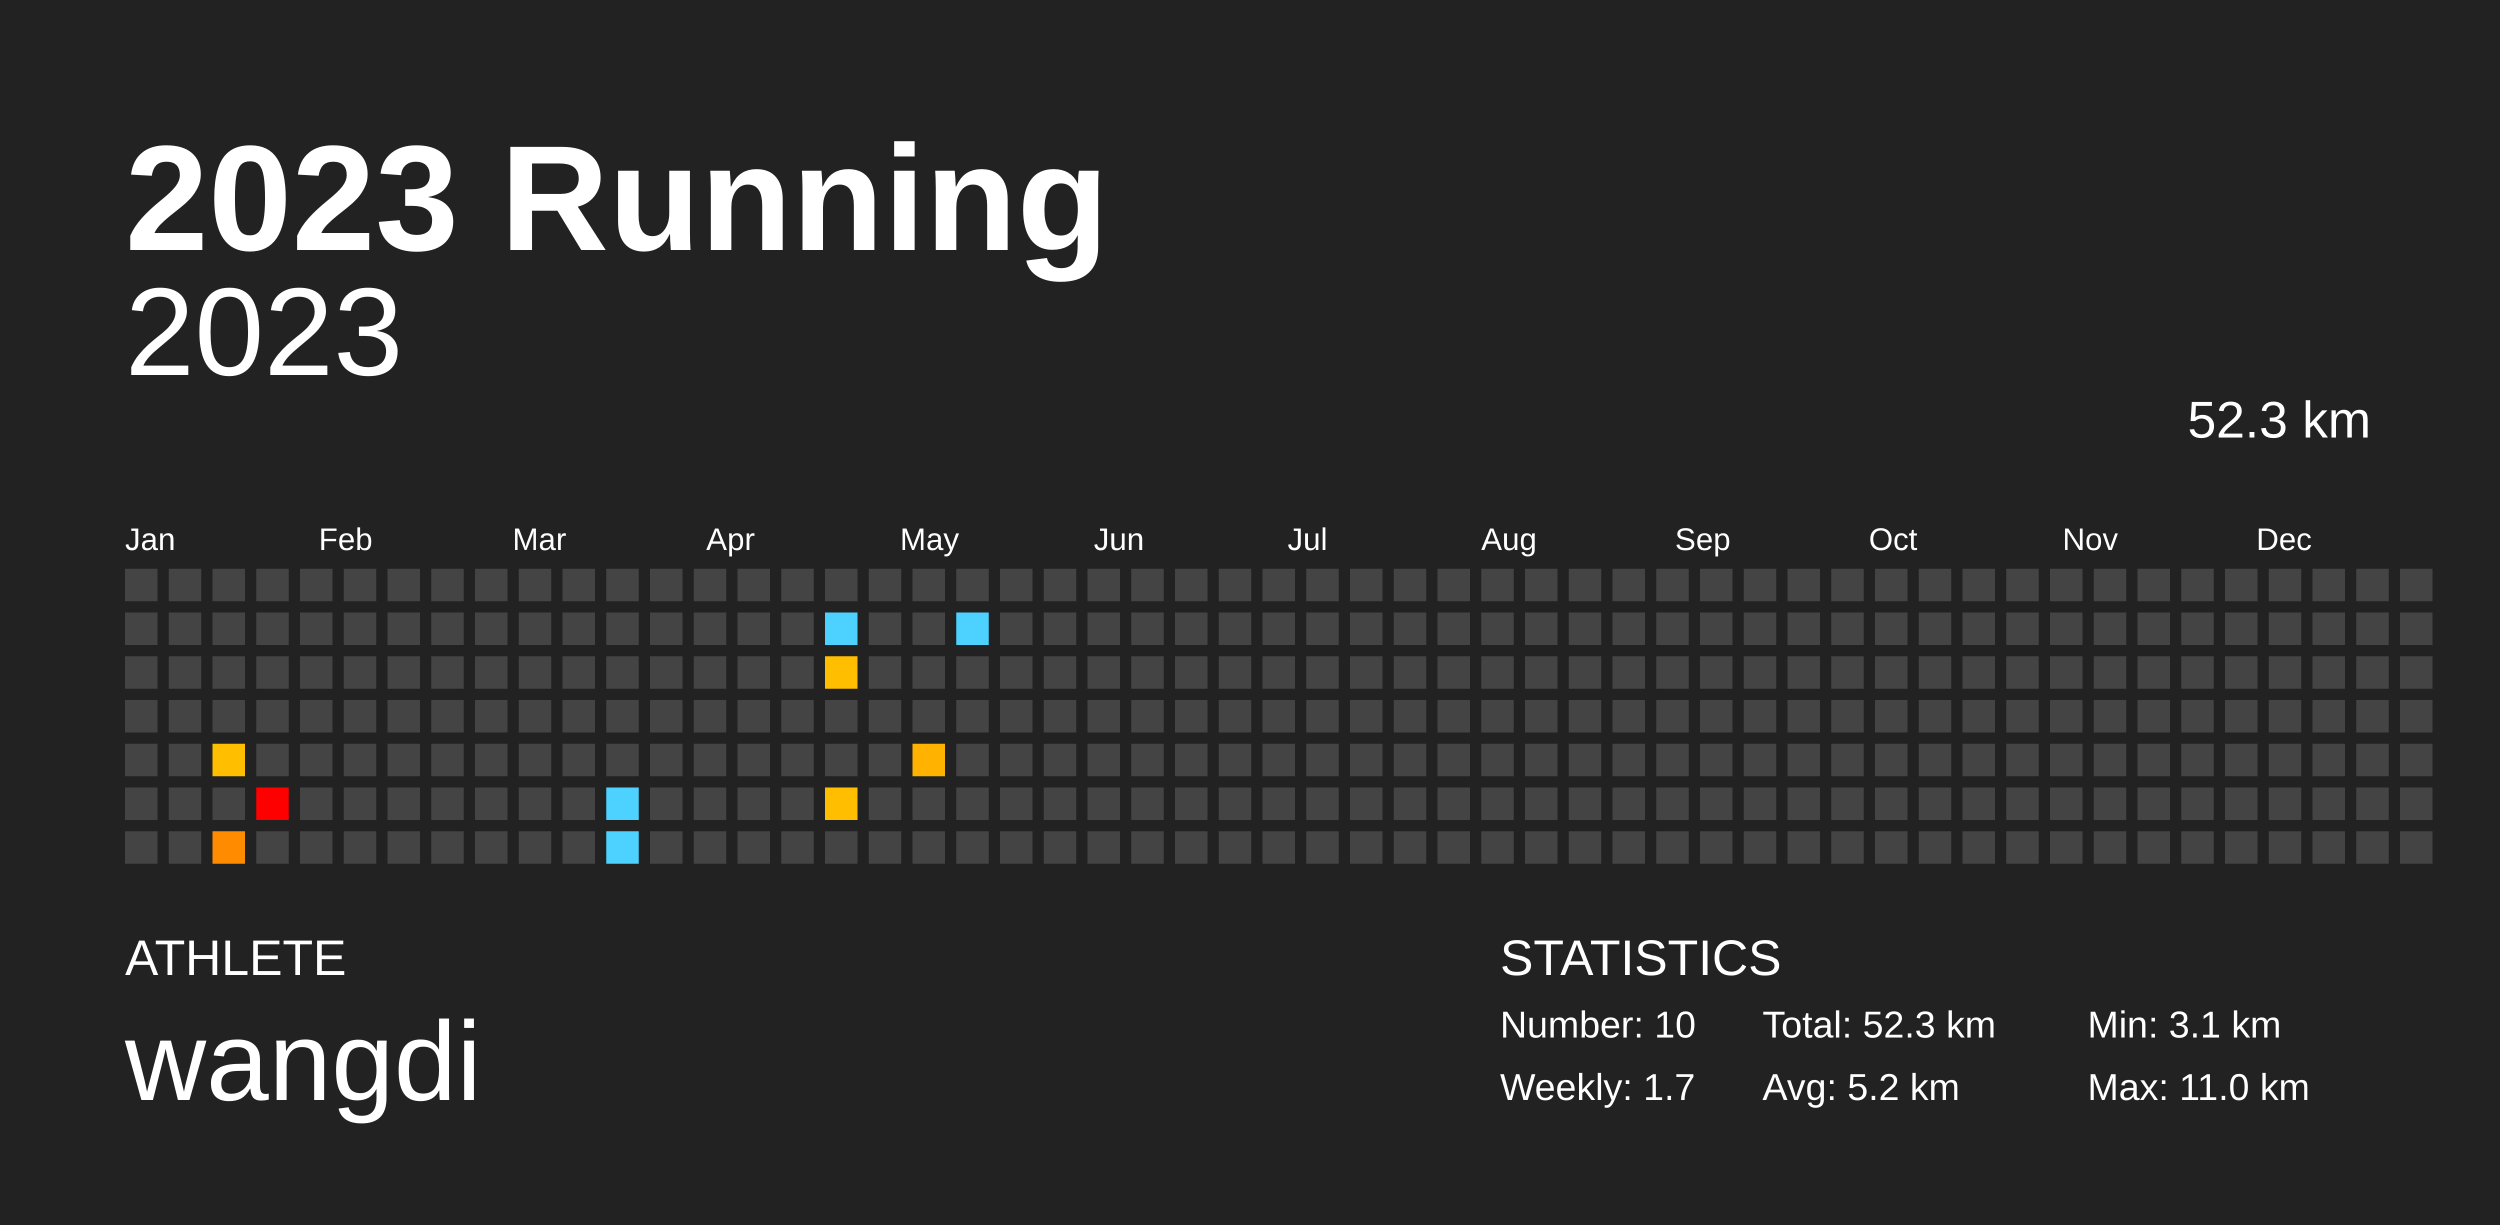
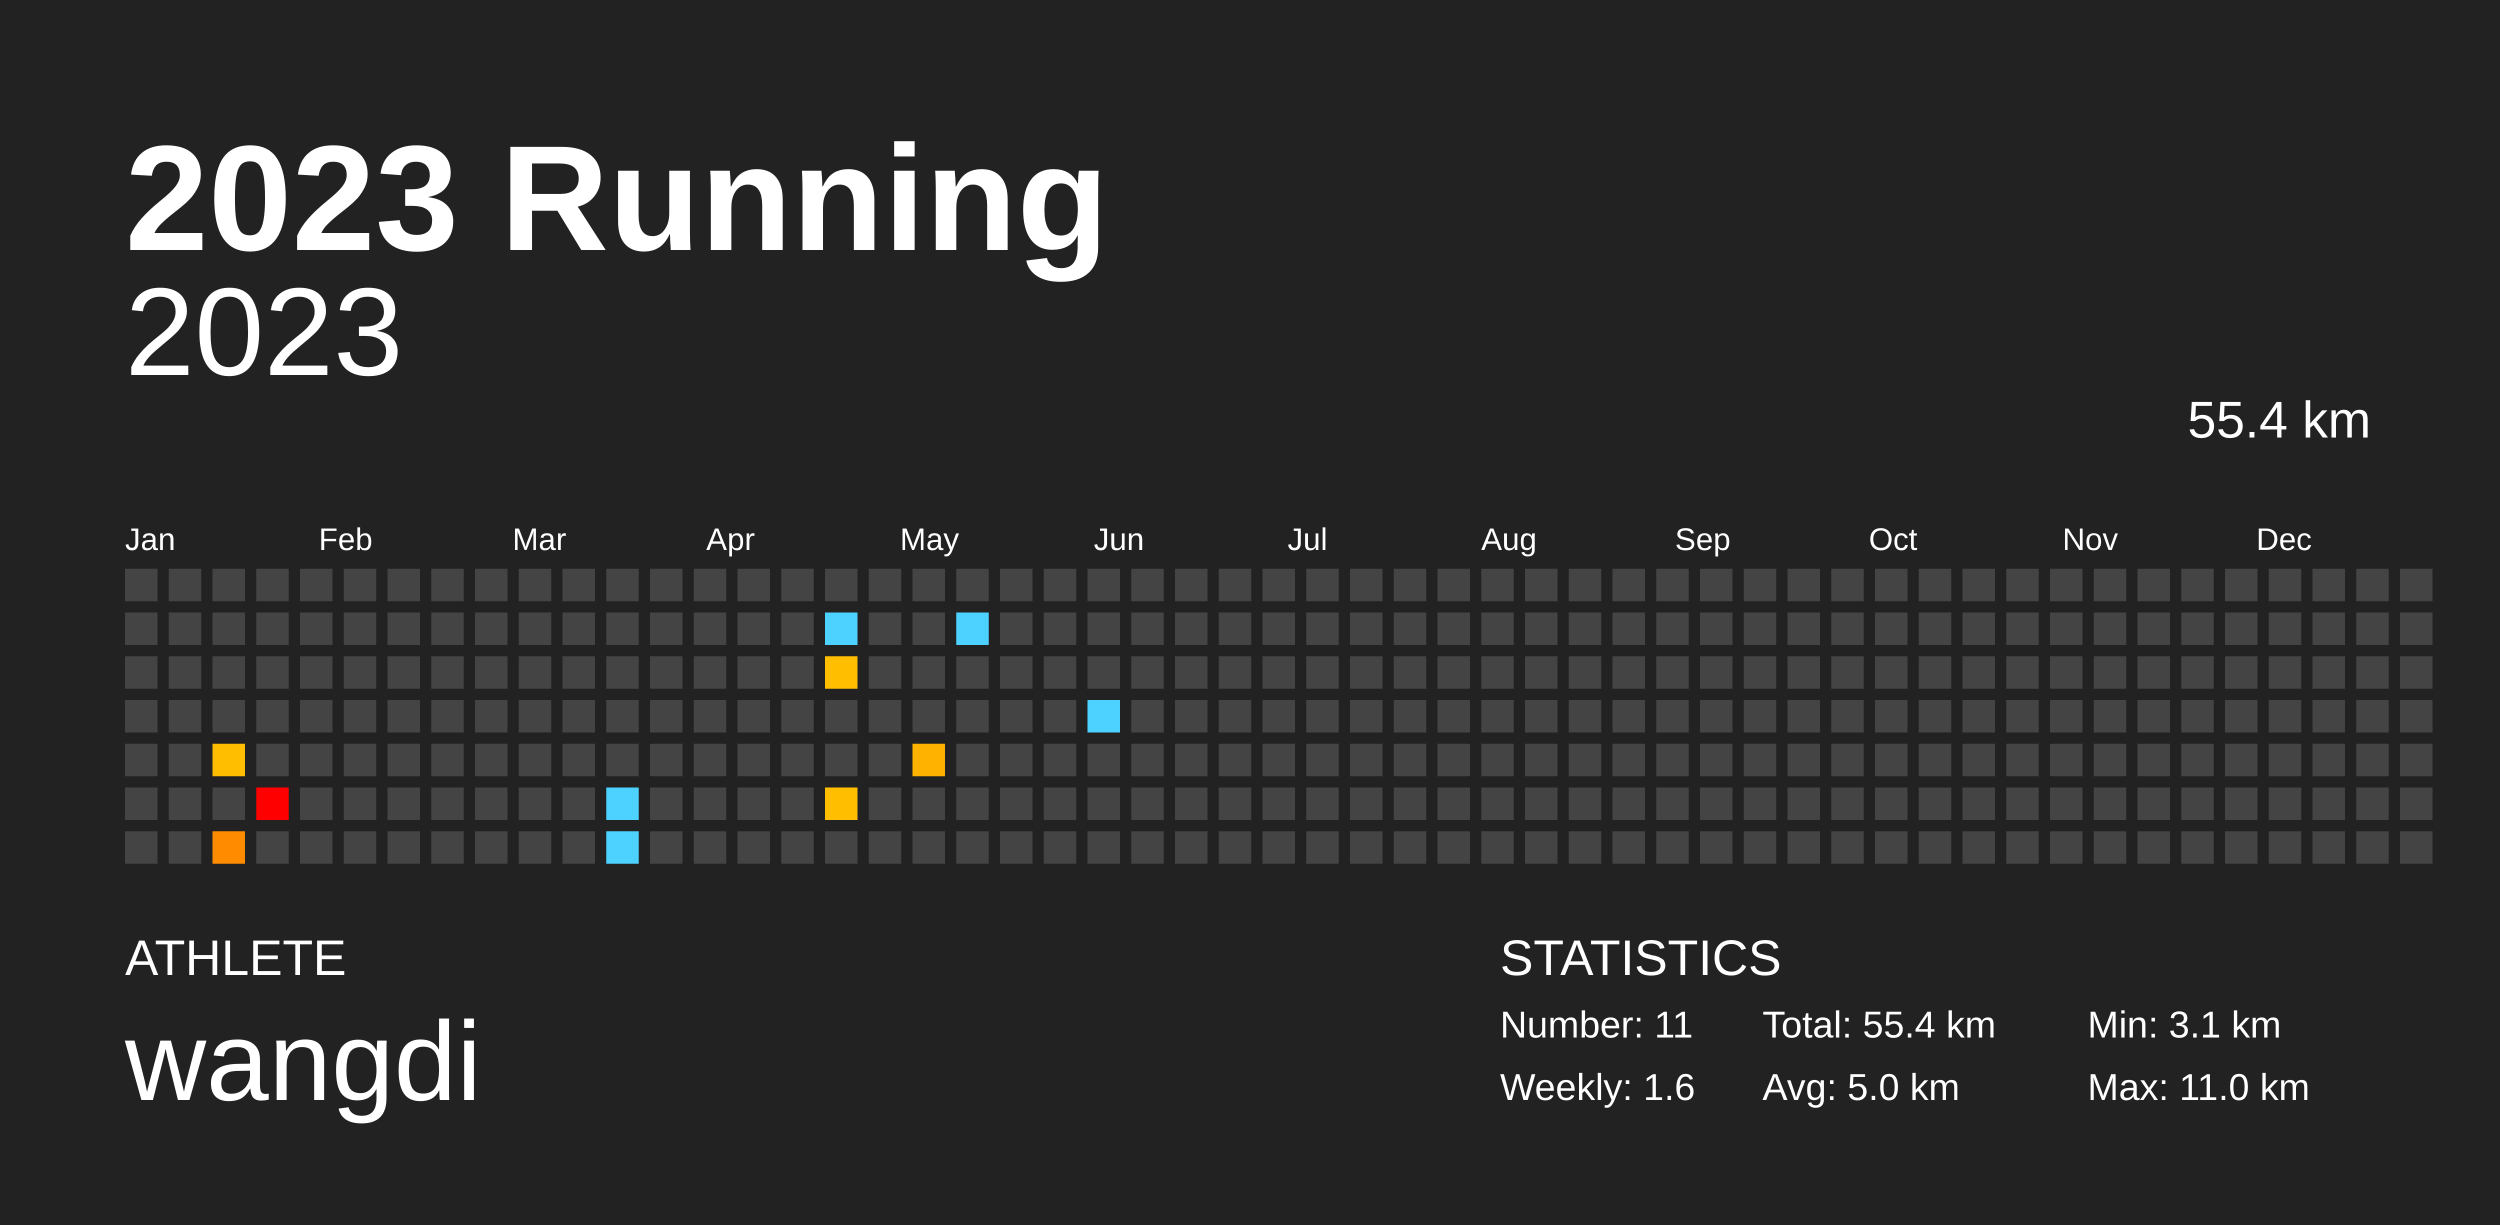
<svg xmlns="http://www.w3.org/2000/svg" baseProfile="full" height="98mm" version="1.1" viewBox="0,0,200,98" width="200mm">
  <defs />
  <rect fill="#222222" height="98" width="200" x="0" y="0" />
  <text fill="#FFFFFF" style="font-size:12px; font-family:Arial; font-weight:bold;" x="10" y="20">2023 Running</text>
  <text fill="#FFFFFF" style="font-size:4px; font-family:Arial" x="10" y="78">ATHLETE</text>
  <text fill="#FFFFFF" style="font-size:9px; font-family:Arial" x="10" y="88">wangdi</text>
  <text fill="#FFFFFF" style="font-size:4px; font-family:Arial" x="120" y="78">STATISTICS</text>
-   <text fill="#FFFFFF" style="font-size:3px; font-family:Arial" x="120" y="83">Number: 10</text>
-   <text fill="#FFFFFF" style="font-size:3px; font-family:Arial" x="120" y="88">Weekly: 1.7</text>
-   <text fill="#FFFFFF" style="font-size:3px; font-family:Arial" x="141" y="83">Total: 52.3 km</text>
-   <text fill="#FFFFFF" style="font-size:3px; font-family:Arial" x="141" y="88">Avg: 5.2 km</text>
+   <text fill="#FFFFFF" style="font-size:3px; font-family:Arial" x="120" y="83">Number: 11</text>
+   <text fill="#FFFFFF" style="font-size:3px; font-family:Arial" x="120" y="88">Weekly: 1.6</text>
+   <text fill="#FFFFFF" style="font-size:3px; font-family:Arial" x="141" y="83">Total: 55.4 km</text>
+   <text fill="#FFFFFF" style="font-size:3px; font-family:Arial" x="141" y="88">Avg: 5.0 km</text>
  <text fill="#FFFFFF" style="font-size:3px; font-family:Arial" x="167" y="83">Min: 3.1 km</text>
  <text fill="#FFFFFF" style="font-size:3px; font-family:Arial" x="167" y="88">Max: 11.0 km</text>
  <text alignment-baseline="hanging" fill="#FFFFFF" style="font-size:10.0px; font-family:Arial;" x="10" y="30">2023</text>
-   <text alignment-baseline="hanging" fill="#FFFFFF" style="font-size:4.125px; font-family:Arial;" x="175" y="35">52.3 km</text>
+   <text alignment-baseline="hanging" fill="#FFFFFF" style="font-size:4.125px; font-family:Arial;" x="175" y="35">55.4 km</text>
  <text fill="#FFFFFF" style="font-size:2.5px; font-family:Arial" x="10.0" y="44">Jan</text>
  <text fill="#FFFFFF" style="font-size:2.5px; font-family:Arial" x="25.5" y="44">Feb</text>
  <text fill="#FFFFFF" style="font-size:2.5px; font-family:Arial" x="41.0" y="44">Mar</text>
  <text fill="#FFFFFF" style="font-size:2.5px; font-family:Arial" x="56.5" y="44">Apr</text>
  <text fill="#FFFFFF" style="font-size:2.5px; font-family:Arial" x="72.0" y="44">May</text>
  <text fill="#FFFFFF" style="font-size:2.5px; font-family:Arial" x="87.5" y="44">Jun</text>
  <text fill="#FFFFFF" style="font-size:2.5px; font-family:Arial" x="103.0" y="44">Jul</text>
  <text fill="#FFFFFF" style="font-size:2.5px; font-family:Arial" x="118.5" y="44">Aug</text>
  <text fill="#FFFFFF" style="font-size:2.5px; font-family:Arial" x="134.0" y="44">Sep</text>
  <text fill="#FFFFFF" style="font-size:2.5px; font-family:Arial" x="149.5" y="44">Oct</text>
  <text fill="#FFFFFF" style="font-size:2.5px; font-family:Arial" x="165.0" y="44">Nov</text>
  <text fill="#FFFFFF" style="font-size:2.5px; font-family:Arial" x="180.5" y="44">Dec</text>
  <rect fill="#444444" height="2.6" width="2.6" x="10.0" y="45.5" />
  <rect fill="#444444" height="2.6" width="2.6" x="10.0" y="49.0" />
  <rect fill="#444444" height="2.6" width="2.6" x="10.0" y="52.5" />
  <rect fill="#444444" height="2.6" width="2.6" x="10.0" y="56.0" />
  <rect fill="#444444" height="2.6" width="2.6" x="10.0" y="59.5" />
  <rect fill="#444444" height="2.6" width="2.6" x="10.0" y="63.0" />
  <rect fill="#444444" height="2.6" width="2.6" x="10.0" y="66.5" />
  <rect fill="#444444" height="2.6" width="2.6" x="13.5" y="45.5" />
  <rect fill="#444444" height="2.6" width="2.6" x="13.5" y="49.0" />
  <rect fill="#444444" height="2.6" width="2.6" x="13.5" y="52.5" />
  <rect fill="#444444" height="2.6" width="2.6" x="13.5" y="56.0" />
  <rect fill="#444444" height="2.6" width="2.6" x="13.5" y="59.5" />
  <rect fill="#444444" height="2.6" width="2.6" x="13.5" y="63.0" />
  <rect fill="#444444" height="2.6" width="2.6" x="13.5" y="66.5" />
  <rect fill="#444444" height="2.6" width="2.6" x="17.0" y="45.5" />
  <rect fill="#444444" height="2.6" width="2.6" x="17.0" y="49.0" />
  <rect fill="#444444" height="2.6" width="2.6" x="17.0" y="52.5" />
  <rect fill="#444444" height="2.6" width="2.6" x="17.0" y="56.0" />
  <rect fill="#ffbf00" height="2.6" width="2.6" x="17.0" y="59.5" />
  <rect fill="#444444" height="2.6" width="2.6" x="17.0" y="63.0" />
  <rect fill="#ff8b00" height="2.6" width="2.6" x="17.0" y="66.5" />
  <rect fill="#444444" height="2.6" width="2.6" x="20.5" y="45.5" />
  <rect fill="#444444" height="2.6" width="2.6" x="20.5" y="49.0" />
  <rect fill="#444444" height="2.6" width="2.6" x="20.5" y="52.5" />
  <rect fill="#444444" height="2.6" width="2.6" x="20.5" y="56.0" />
  <rect fill="#444444" height="2.6" width="2.6" x="20.5" y="59.5" />
  <rect fill="red" height="2.6" width="2.6" x="20.5" y="63.0" />
  <rect fill="#444444" height="2.6" width="2.6" x="20.5" y="66.5" />
  <rect fill="#444444" height="2.6" width="2.6" x="24.0" y="45.5" />
  <rect fill="#444444" height="2.6" width="2.6" x="24.0" y="49.0" />
  <rect fill="#444444" height="2.6" width="2.6" x="24.0" y="52.5" />
  <rect fill="#444444" height="2.6" width="2.6" x="24.0" y="56.0" />
  <rect fill="#444444" height="2.6" width="2.6" x="24.0" y="59.5" />
  <rect fill="#444444" height="2.6" width="2.6" x="24.0" y="63.0" />
  <rect fill="#444444" height="2.6" width="2.6" x="24.0" y="66.5" />
  <rect fill="#444444" height="2.6" width="2.6" x="27.5" y="45.5" />
  <rect fill="#444444" height="2.6" width="2.6" x="27.5" y="49.0" />
  <rect fill="#444444" height="2.6" width="2.6" x="27.5" y="52.5" />
  <rect fill="#444444" height="2.6" width="2.6" x="27.5" y="56.0" />
  <rect fill="#444444" height="2.6" width="2.6" x="27.5" y="59.5" />
  <rect fill="#444444" height="2.6" width="2.6" x="27.5" y="63.0" />
  <rect fill="#444444" height="2.6" width="2.6" x="27.5" y="66.5" />
  <rect fill="#444444" height="2.6" width="2.6" x="31.0" y="45.5" />
  <rect fill="#444444" height="2.6" width="2.6" x="31.0" y="49.0" />
  <rect fill="#444444" height="2.6" width="2.6" x="31.0" y="52.5" />
  <rect fill="#444444" height="2.6" width="2.6" x="31.0" y="56.0" />
  <rect fill="#444444" height="2.6" width="2.6" x="31.0" y="59.5" />
  <rect fill="#444444" height="2.6" width="2.6" x="31.0" y="63.0" />
  <rect fill="#444444" height="2.6" width="2.6" x="31.0" y="66.5" />
  <rect fill="#444444" height="2.6" width="2.6" x="34.5" y="45.5" />
  <rect fill="#444444" height="2.6" width="2.6" x="34.5" y="49.0" />
  <rect fill="#444444" height="2.6" width="2.6" x="34.5" y="52.5" />
  <rect fill="#444444" height="2.6" width="2.6" x="34.5" y="56.0" />
  <rect fill="#444444" height="2.6" width="2.6" x="34.5" y="59.5" />
  <rect fill="#444444" height="2.6" width="2.6" x="34.5" y="63.0" />
  <rect fill="#444444" height="2.6" width="2.6" x="34.5" y="66.5" />
  <rect fill="#444444" height="2.6" width="2.6" x="38.0" y="45.5" />
  <rect fill="#444444" height="2.6" width="2.6" x="38.0" y="49.0" />
  <rect fill="#444444" height="2.6" width="2.6" x="38.0" y="52.5" />
  <rect fill="#444444" height="2.6" width="2.6" x="38.0" y="56.0" />
  <rect fill="#444444" height="2.6" width="2.6" x="38.0" y="59.5" />
  <rect fill="#444444" height="2.6" width="2.6" x="38.0" y="63.0" />
  <rect fill="#444444" height="2.6" width="2.6" x="38.0" y="66.5" />
  <rect fill="#444444" height="2.6" width="2.6" x="41.5" y="45.5" />
  <rect fill="#444444" height="2.6" width="2.6" x="41.5" y="49.0" />
  <rect fill="#444444" height="2.6" width="2.6" x="41.5" y="52.5" />
  <rect fill="#444444" height="2.6" width="2.6" x="41.5" y="56.0" />
  <rect fill="#444444" height="2.6" width="2.6" x="41.5" y="59.5" />
  <rect fill="#444444" height="2.6" width="2.6" x="41.5" y="63.0" />
  <rect fill="#444444" height="2.6" width="2.6" x="41.5" y="66.5" />
  <rect fill="#444444" height="2.6" width="2.6" x="45.0" y="45.5" />
  <rect fill="#444444" height="2.6" width="2.6" x="45.0" y="49.0" />
  <rect fill="#444444" height="2.6" width="2.6" x="45.0" y="52.5" />
  <rect fill="#444444" height="2.6" width="2.6" x="45.0" y="56.0" />
  <rect fill="#444444" height="2.6" width="2.6" x="45.0" y="59.5" />
  <rect fill="#444444" height="2.6" width="2.6" x="45.0" y="63.0" />
  <rect fill="#444444" height="2.6" width="2.6" x="45.0" y="66.5" />
  <rect fill="#444444" height="2.6" width="2.6" x="48.5" y="45.5" />
  <rect fill="#444444" height="2.6" width="2.6" x="48.5" y="49.0" />
  <rect fill="#444444" height="2.6" width="2.6" x="48.5" y="52.5" />
  <rect fill="#444444" height="2.6" width="2.6" x="48.5" y="56.0" />
  <rect fill="#444444" height="2.6" width="2.6" x="48.5" y="59.5" />
  <rect fill="#4dd2ff" height="2.6" width="2.6" x="48.5" y="63.0" />
  <rect fill="#4dd2ff" height="2.6" width="2.6" x="48.5" y="66.5" />
  <rect fill="#444444" height="2.6" width="2.6" x="52.0" y="45.5" />
  <rect fill="#444444" height="2.6" width="2.6" x="52.0" y="49.0" />
  <rect fill="#444444" height="2.6" width="2.6" x="52.0" y="52.5" />
  <rect fill="#444444" height="2.6" width="2.6" x="52.0" y="56.0" />
  <rect fill="#444444" height="2.6" width="2.6" x="52.0" y="59.5" />
  <rect fill="#444444" height="2.6" width="2.6" x="52.0" y="63.0" />
  <rect fill="#444444" height="2.6" width="2.6" x="52.0" y="66.5" />
  <rect fill="#444444" height="2.6" width="2.6" x="55.5" y="45.5" />
  <rect fill="#444444" height="2.6" width="2.6" x="55.5" y="49.0" />
  <rect fill="#444444" height="2.6" width="2.6" x="55.5" y="52.5" />
  <rect fill="#444444" height="2.6" width="2.6" x="55.5" y="56.0" />
  <rect fill="#444444" height="2.6" width="2.6" x="55.5" y="59.5" />
  <rect fill="#444444" height="2.6" width="2.6" x="55.5" y="63.0" />
  <rect fill="#444444" height="2.6" width="2.6" x="55.5" y="66.5" />
  <rect fill="#444444" height="2.6" width="2.6" x="59.0" y="45.5" />
  <rect fill="#444444" height="2.6" width="2.6" x="59.0" y="49.0" />
  <rect fill="#444444" height="2.6" width="2.6" x="59.0" y="52.5" />
  <rect fill="#444444" height="2.6" width="2.6" x="59.0" y="56.0" />
  <rect fill="#444444" height="2.6" width="2.6" x="59.0" y="59.5" />
  <rect fill="#444444" height="2.6" width="2.6" x="59.0" y="63.0" />
  <rect fill="#444444" height="2.6" width="2.6" x="59.0" y="66.5" />
  <rect fill="#444444" height="2.6" width="2.6" x="62.5" y="45.5" />
  <rect fill="#444444" height="2.6" width="2.6" x="62.5" y="49.0" />
  <rect fill="#444444" height="2.6" width="2.6" x="62.5" y="52.5" />
  <rect fill="#444444" height="2.6" width="2.6" x="62.5" y="56.0" />
  <rect fill="#444444" height="2.6" width="2.6" x="62.5" y="59.5" />
  <rect fill="#444444" height="2.6" width="2.6" x="62.5" y="63.0" />
  <rect fill="#444444" height="2.6" width="2.6" x="62.5" y="66.5" />
  <rect fill="#444444" height="2.6" width="2.6" x="66.0" y="45.5" />
  <rect fill="#4dd2ff" height="2.6" width="2.6" x="66.0" y="49.0" />
  <rect fill="#ffbf00" height="2.6" width="2.6" x="66.0" y="52.5" />
  <rect fill="#444444" height="2.6" width="2.6" x="66.0" y="56.0" />
  <rect fill="#444444" height="2.6" width="2.6" x="66.0" y="59.5" />
  <rect fill="#ffbf00" height="2.6" width="2.6" x="66.0" y="63.0" />
  <rect fill="#444444" height="2.6" width="2.6" x="66.0" y="66.5" />
  <rect fill="#444444" height="2.6" width="2.6" x="69.5" y="45.5" />
  <rect fill="#444444" height="2.6" width="2.6" x="69.5" y="49.0" />
  <rect fill="#444444" height="2.6" width="2.6" x="69.5" y="52.5" />
  <rect fill="#444444" height="2.6" width="2.6" x="69.5" y="56.0" />
  <rect fill="#444444" height="2.6" width="2.6" x="69.5" y="59.5" />
  <rect fill="#444444" height="2.6" width="2.6" x="69.5" y="63.0" />
  <rect fill="#444444" height="2.6" width="2.6" x="69.5" y="66.5" />
  <rect fill="#444444" height="2.6" width="2.6" x="73.0" y="45.5" />
  <rect fill="#444444" height="2.6" width="2.6" x="73.0" y="49.0" />
  <rect fill="#444444" height="2.6" width="2.6" x="73.0" y="52.5" />
  <rect fill="#444444" height="2.6" width="2.6" x="73.0" y="56.0" />
  <rect fill="#ffb200" height="2.6" width="2.6" x="73.0" y="59.5" />
  <rect fill="#444444" height="2.6" width="2.6" x="73.0" y="63.0" />
  <rect fill="#444444" height="2.6" width="2.6" x="73.0" y="66.5" />
  <rect fill="#444444" height="2.6" width="2.6" x="76.5" y="45.5" />
  <rect fill="#4dd2ff" height="2.6" width="2.6" x="76.5" y="49.0" />
  <rect fill="#444444" height="2.6" width="2.6" x="76.5" y="52.5" />
  <rect fill="#444444" height="2.6" width="2.6" x="76.5" y="56.0" />
  <rect fill="#444444" height="2.6" width="2.6" x="76.5" y="59.5" />
  <rect fill="#444444" height="2.6" width="2.6" x="76.5" y="63.0" />
  <rect fill="#444444" height="2.6" width="2.6" x="76.5" y="66.5" />
  <rect fill="#444444" height="2.6" width="2.6" x="80.0" y="45.5" />
  <rect fill="#444444" height="2.6" width="2.6" x="80.0" y="49.0" />
  <rect fill="#444444" height="2.6" width="2.6" x="80.0" y="52.5" />
  <rect fill="#444444" height="2.6" width="2.6" x="80.0" y="56.0" />
  <rect fill="#444444" height="2.6" width="2.6" x="80.0" y="59.5" />
  <rect fill="#444444" height="2.6" width="2.6" x="80.0" y="63.0" />
  <rect fill="#444444" height="2.6" width="2.6" x="80.0" y="66.5" />
  <rect fill="#444444" height="2.6" width="2.6" x="83.5" y="45.5" />
  <rect fill="#444444" height="2.6" width="2.6" x="83.5" y="49.0" />
  <rect fill="#444444" height="2.6" width="2.6" x="83.5" y="52.5" />
  <rect fill="#444444" height="2.6" width="2.6" x="83.5" y="56.0" />
  <rect fill="#444444" height="2.6" width="2.6" x="83.5" y="59.5" />
  <rect fill="#444444" height="2.6" width="2.6" x="83.5" y="63.0" />
  <rect fill="#444444" height="2.6" width="2.6" x="83.5" y="66.5" />
  <rect fill="#444444" height="2.6" width="2.6" x="87.0" y="45.5" />
  <rect fill="#444444" height="2.6" width="2.6" x="87.0" y="49.0" />
  <rect fill="#444444" height="2.6" width="2.6" x="87.0" y="52.5" />
-   <rect fill="#444444" height="2.6" width="2.6" x="87.0" y="56.0" />
+   <rect fill="#4dd2ff" height="2.6" width="2.6" x="87.0" y="56.0" />
  <rect fill="#444444" height="2.6" width="2.6" x="87.0" y="59.5" />
  <rect fill="#444444" height="2.6" width="2.6" x="87.0" y="63.0" />
  <rect fill="#444444" height="2.6" width="2.6" x="87.0" y="66.5" />
  <rect fill="#444444" height="2.6" width="2.6" x="90.5" y="45.5" />
  <rect fill="#444444" height="2.6" width="2.6" x="90.5" y="49.0" />
  <rect fill="#444444" height="2.6" width="2.6" x="90.5" y="52.5" />
  <rect fill="#444444" height="2.6" width="2.6" x="90.5" y="56.0" />
  <rect fill="#444444" height="2.6" width="2.6" x="90.5" y="59.5" />
  <rect fill="#444444" height="2.6" width="2.6" x="90.5" y="63.0" />
  <rect fill="#444444" height="2.6" width="2.6" x="90.5" y="66.5" />
  <rect fill="#444444" height="2.6" width="2.6" x="94.0" y="45.5" />
  <rect fill="#444444" height="2.6" width="2.6" x="94.0" y="49.0" />
  <rect fill="#444444" height="2.6" width="2.6" x="94.0" y="52.5" />
  <rect fill="#444444" height="2.6" width="2.6" x="94.0" y="56.0" />
  <rect fill="#444444" height="2.6" width="2.6" x="94.0" y="59.5" />
  <rect fill="#444444" height="2.6" width="2.6" x="94.0" y="63.0" />
  <rect fill="#444444" height="2.6" width="2.6" x="94.0" y="66.5" />
  <rect fill="#444444" height="2.6" width="2.6" x="97.5" y="45.5" />
  <rect fill="#444444" height="2.6" width="2.6" x="97.5" y="49.0" />
  <rect fill="#444444" height="2.6" width="2.6" x="97.5" y="52.5" />
  <rect fill="#444444" height="2.6" width="2.6" x="97.5" y="56.0" />
  <rect fill="#444444" height="2.6" width="2.6" x="97.5" y="59.5" />
  <rect fill="#444444" height="2.6" width="2.6" x="97.5" y="63.0" />
  <rect fill="#444444" height="2.6" width="2.6" x="97.5" y="66.5" />
  <rect fill="#444444" height="2.6" width="2.6" x="101.0" y="45.5" />
  <rect fill="#444444" height="2.6" width="2.6" x="101.0" y="49.0" />
  <rect fill="#444444" height="2.6" width="2.6" x="101.0" y="52.5" />
  <rect fill="#444444" height="2.6" width="2.6" x="101.0" y="56.0" />
  <rect fill="#444444" height="2.6" width="2.6" x="101.0" y="59.5" />
  <rect fill="#444444" height="2.6" width="2.6" x="101.0" y="63.0" />
  <rect fill="#444444" height="2.6" width="2.6" x="101.0" y="66.5" />
  <rect fill="#444444" height="2.6" width="2.6" x="104.5" y="45.5" />
  <rect fill="#444444" height="2.6" width="2.6" x="104.5" y="49.0" />
  <rect fill="#444444" height="2.6" width="2.6" x="104.5" y="52.5" />
  <rect fill="#444444" height="2.6" width="2.6" x="104.5" y="56.0" />
  <rect fill="#444444" height="2.6" width="2.6" x="104.5" y="59.5" />
  <rect fill="#444444" height="2.6" width="2.6" x="104.5" y="63.0" />
  <rect fill="#444444" height="2.6" width="2.6" x="104.5" y="66.5" />
  <rect fill="#444444" height="2.6" width="2.6" x="108.0" y="45.5" />
  <rect fill="#444444" height="2.6" width="2.6" x="108.0" y="49.0" />
  <rect fill="#444444" height="2.6" width="2.6" x="108.0" y="52.5" />
  <rect fill="#444444" height="2.6" width="2.6" x="108.0" y="56.0" />
  <rect fill="#444444" height="2.6" width="2.6" x="108.0" y="59.5" />
  <rect fill="#444444" height="2.6" width="2.6" x="108.0" y="63.0" />
  <rect fill="#444444" height="2.6" width="2.6" x="108.0" y="66.5" />
  <rect fill="#444444" height="2.6" width="2.6" x="111.5" y="45.5" />
  <rect fill="#444444" height="2.6" width="2.6" x="111.5" y="49.0" />
  <rect fill="#444444" height="2.6" width="2.6" x="111.5" y="52.5" />
  <rect fill="#444444" height="2.6" width="2.6" x="111.5" y="56.0" />
  <rect fill="#444444" height="2.6" width="2.6" x="111.5" y="59.5" />
  <rect fill="#444444" height="2.6" width="2.6" x="111.5" y="63.0" />
  <rect fill="#444444" height="2.6" width="2.6" x="111.5" y="66.5" />
  <rect fill="#444444" height="2.6" width="2.6" x="115.0" y="45.5" />
  <rect fill="#444444" height="2.6" width="2.6" x="115.0" y="49.0" />
  <rect fill="#444444" height="2.6" width="2.6" x="115.0" y="52.5" />
  <rect fill="#444444" height="2.6" width="2.6" x="115.0" y="56.0" />
  <rect fill="#444444" height="2.6" width="2.6" x="115.0" y="59.5" />
  <rect fill="#444444" height="2.6" width="2.6" x="115.0" y="63.0" />
  <rect fill="#444444" height="2.6" width="2.6" x="115.0" y="66.5" />
  <rect fill="#444444" height="2.6" width="2.6" x="118.5" y="45.5" />
  <rect fill="#444444" height="2.6" width="2.6" x="118.5" y="49.0" />
  <rect fill="#444444" height="2.6" width="2.6" x="118.5" y="52.5" />
  <rect fill="#444444" height="2.6" width="2.6" x="118.5" y="56.0" />
  <rect fill="#444444" height="2.6" width="2.6" x="118.5" y="59.5" />
  <rect fill="#444444" height="2.6" width="2.6" x="118.5" y="63.0" />
  <rect fill="#444444" height="2.6" width="2.6" x="118.5" y="66.5" />
  <rect fill="#444444" height="2.6" width="2.6" x="122.0" y="45.5" />
  <rect fill="#444444" height="2.6" width="2.6" x="122.0" y="49.0" />
  <rect fill="#444444" height="2.6" width="2.6" x="122.0" y="52.5" />
  <rect fill="#444444" height="2.6" width="2.6" x="122.0" y="56.0" />
  <rect fill="#444444" height="2.6" width="2.6" x="122.0" y="59.5" />
  <rect fill="#444444" height="2.6" width="2.6" x="122.0" y="63.0" />
  <rect fill="#444444" height="2.6" width="2.6" x="122.0" y="66.5" />
  <rect fill="#444444" height="2.6" width="2.6" x="125.5" y="45.5" />
  <rect fill="#444444" height="2.6" width="2.6" x="125.5" y="49.0" />
  <rect fill="#444444" height="2.6" width="2.6" x="125.5" y="52.5" />
  <rect fill="#444444" height="2.6" width="2.6" x="125.5" y="56.0" />
  <rect fill="#444444" height="2.6" width="2.6" x="125.5" y="59.5" />
  <rect fill="#444444" height="2.6" width="2.6" x="125.5" y="63.0" />
  <rect fill="#444444" height="2.6" width="2.6" x="125.5" y="66.5" />
  <rect fill="#444444" height="2.6" width="2.6" x="129.0" y="45.5" />
  <rect fill="#444444" height="2.6" width="2.6" x="129.0" y="49.0" />
  <rect fill="#444444" height="2.6" width="2.6" x="129.0" y="52.5" />
  <rect fill="#444444" height="2.6" width="2.6" x="129.0" y="56.0" />
  <rect fill="#444444" height="2.6" width="2.6" x="129.0" y="59.5" />
  <rect fill="#444444" height="2.6" width="2.6" x="129.0" y="63.0" />
  <rect fill="#444444" height="2.6" width="2.6" x="129.0" y="66.5" />
  <rect fill="#444444" height="2.6" width="2.6" x="132.5" y="45.5" />
  <rect fill="#444444" height="2.6" width="2.6" x="132.5" y="49.0" />
  <rect fill="#444444" height="2.6" width="2.6" x="132.5" y="52.5" />
  <rect fill="#444444" height="2.6" width="2.6" x="132.5" y="56.0" />
  <rect fill="#444444" height="2.6" width="2.6" x="132.5" y="59.5" />
  <rect fill="#444444" height="2.6" width="2.6" x="132.5" y="63.0" />
  <rect fill="#444444" height="2.6" width="2.6" x="132.5" y="66.5" />
  <rect fill="#444444" height="2.6" width="2.6" x="136.0" y="45.5" />
  <rect fill="#444444" height="2.6" width="2.6" x="136.0" y="49.0" />
  <rect fill="#444444" height="2.6" width="2.6" x="136.0" y="52.5" />
  <rect fill="#444444" height="2.6" width="2.6" x="136.0" y="56.0" />
  <rect fill="#444444" height="2.6" width="2.6" x="136.0" y="59.5" />
  <rect fill="#444444" height="2.6" width="2.6" x="136.0" y="63.0" />
  <rect fill="#444444" height="2.6" width="2.6" x="136.0" y="66.5" />
  <rect fill="#444444" height="2.6" width="2.6" x="139.5" y="45.5" />
  <rect fill="#444444" height="2.6" width="2.6" x="139.5" y="49.0" />
  <rect fill="#444444" height="2.6" width="2.6" x="139.5" y="52.5" />
  <rect fill="#444444" height="2.6" width="2.6" x="139.5" y="56.0" />
  <rect fill="#444444" height="2.6" width="2.6" x="139.5" y="59.5" />
  <rect fill="#444444" height="2.6" width="2.6" x="139.5" y="63.0" />
  <rect fill="#444444" height="2.6" width="2.6" x="139.5" y="66.5" />
  <rect fill="#444444" height="2.6" width="2.6" x="143.0" y="45.5" />
  <rect fill="#444444" height="2.6" width="2.6" x="143.0" y="49.0" />
  <rect fill="#444444" height="2.6" width="2.6" x="143.0" y="52.5" />
  <rect fill="#444444" height="2.6" width="2.6" x="143.0" y="56.0" />
  <rect fill="#444444" height="2.6" width="2.6" x="143.0" y="59.5" />
  <rect fill="#444444" height="2.6" width="2.6" x="143.0" y="63.0" />
  <rect fill="#444444" height="2.6" width="2.6" x="143.0" y="66.5" />
  <rect fill="#444444" height="2.6" width="2.6" x="146.5" y="45.5" />
  <rect fill="#444444" height="2.6" width="2.6" x="146.5" y="49.0" />
  <rect fill="#444444" height="2.6" width="2.6" x="146.5" y="52.5" />
  <rect fill="#444444" height="2.6" width="2.6" x="146.5" y="56.0" />
  <rect fill="#444444" height="2.6" width="2.6" x="146.5" y="59.5" />
  <rect fill="#444444" height="2.6" width="2.6" x="146.5" y="63.0" />
  <rect fill="#444444" height="2.6" width="2.6" x="146.5" y="66.5" />
  <rect fill="#444444" height="2.6" width="2.6" x="150.0" y="45.5" />
  <rect fill="#444444" height="2.6" width="2.6" x="150.0" y="49.0" />
  <rect fill="#444444" height="2.6" width="2.6" x="150.0" y="52.5" />
  <rect fill="#444444" height="2.6" width="2.6" x="150.0" y="56.0" />
  <rect fill="#444444" height="2.6" width="2.6" x="150.0" y="59.5" />
  <rect fill="#444444" height="2.6" width="2.6" x="150.0" y="63.0" />
  <rect fill="#444444" height="2.6" width="2.6" x="150.0" y="66.5" />
  <rect fill="#444444" height="2.6" width="2.6" x="153.5" y="45.5" />
  <rect fill="#444444" height="2.6" width="2.6" x="153.5" y="49.0" />
  <rect fill="#444444" height="2.6" width="2.6" x="153.5" y="52.5" />
  <rect fill="#444444" height="2.6" width="2.6" x="153.5" y="56.0" />
  <rect fill="#444444" height="2.6" width="2.6" x="153.5" y="59.5" />
  <rect fill="#444444" height="2.6" width="2.6" x="153.5" y="63.0" />
  <rect fill="#444444" height="2.6" width="2.6" x="153.5" y="66.5" />
  <rect fill="#444444" height="2.6" width="2.6" x="157.0" y="45.5" />
  <rect fill="#444444" height="2.6" width="2.6" x="157.0" y="49.0" />
  <rect fill="#444444" height="2.6" width="2.6" x="157.0" y="52.5" />
  <rect fill="#444444" height="2.6" width="2.6" x="157.0" y="56.0" />
  <rect fill="#444444" height="2.6" width="2.6" x="157.0" y="59.5" />
  <rect fill="#444444" height="2.6" width="2.6" x="157.0" y="63.0" />
  <rect fill="#444444" height="2.6" width="2.6" x="157.0" y="66.5" />
  <rect fill="#444444" height="2.6" width="2.6" x="160.5" y="45.5" />
  <rect fill="#444444" height="2.6" width="2.6" x="160.5" y="49.0" />
  <rect fill="#444444" height="2.6" width="2.6" x="160.5" y="52.5" />
  <rect fill="#444444" height="2.6" width="2.6" x="160.5" y="56.0" />
  <rect fill="#444444" height="2.6" width="2.6" x="160.5" y="59.5" />
  <rect fill="#444444" height="2.6" width="2.6" x="160.5" y="63.0" />
  <rect fill="#444444" height="2.6" width="2.6" x="160.5" y="66.5" />
  <rect fill="#444444" height="2.6" width="2.6" x="164.0" y="45.5" />
  <rect fill="#444444" height="2.6" width="2.6" x="164.0" y="49.0" />
  <rect fill="#444444" height="2.6" width="2.6" x="164.0" y="52.5" />
  <rect fill="#444444" height="2.6" width="2.6" x="164.0" y="56.0" />
  <rect fill="#444444" height="2.6" width="2.6" x="164.0" y="59.5" />
  <rect fill="#444444" height="2.6" width="2.6" x="164.0" y="63.0" />
  <rect fill="#444444" height="2.6" width="2.6" x="164.0" y="66.5" />
  <rect fill="#444444" height="2.6" width="2.6" x="167.5" y="45.5" />
  <rect fill="#444444" height="2.6" width="2.6" x="167.5" y="49.0" />
  <rect fill="#444444" height="2.6" width="2.6" x="167.5" y="52.5" />
  <rect fill="#444444" height="2.6" width="2.6" x="167.5" y="56.0" />
  <rect fill="#444444" height="2.6" width="2.6" x="167.5" y="59.5" />
  <rect fill="#444444" height="2.6" width="2.6" x="167.5" y="63.0" />
  <rect fill="#444444" height="2.6" width="2.6" x="167.5" y="66.5" />
  <rect fill="#444444" height="2.6" width="2.6" x="171.0" y="45.5" />
  <rect fill="#444444" height="2.6" width="2.6" x="171.0" y="49.0" />
  <rect fill="#444444" height="2.6" width="2.6" x="171.0" y="52.5" />
  <rect fill="#444444" height="2.6" width="2.6" x="171.0" y="56.0" />
  <rect fill="#444444" height="2.6" width="2.6" x="171.0" y="59.5" />
  <rect fill="#444444" height="2.6" width="2.6" x="171.0" y="63.0" />
  <rect fill="#444444" height="2.6" width="2.6" x="171.0" y="66.5" />
  <rect fill="#444444" height="2.6" width="2.6" x="174.5" y="45.5" />
  <rect fill="#444444" height="2.6" width="2.6" x="174.5" y="49.0" />
  <rect fill="#444444" height="2.6" width="2.6" x="174.5" y="52.5" />
  <rect fill="#444444" height="2.6" width="2.6" x="174.5" y="56.0" />
  <rect fill="#444444" height="2.6" width="2.6" x="174.5" y="59.5" />
  <rect fill="#444444" height="2.6" width="2.6" x="174.5" y="63.0" />
  <rect fill="#444444" height="2.6" width="2.6" x="174.5" y="66.5" />
  <rect fill="#444444" height="2.6" width="2.6" x="178.0" y="45.5" />
  <rect fill="#444444" height="2.6" width="2.6" x="178.0" y="49.0" />
  <rect fill="#444444" height="2.6" width="2.6" x="178.0" y="52.5" />
  <rect fill="#444444" height="2.6" width="2.6" x="178.0" y="56.0" />
  <rect fill="#444444" height="2.6" width="2.6" x="178.0" y="59.5" />
  <rect fill="#444444" height="2.6" width="2.6" x="178.0" y="63.0" />
  <rect fill="#444444" height="2.6" width="2.6" x="178.0" y="66.5" />
  <rect fill="#444444" height="2.6" width="2.6" x="181.5" y="45.5" />
  <rect fill="#444444" height="2.6" width="2.6" x="181.5" y="49.0" />
  <rect fill="#444444" height="2.6" width="2.6" x="181.5" y="52.5" />
  <rect fill="#444444" height="2.6" width="2.6" x="181.5" y="56.0" />
  <rect fill="#444444" height="2.6" width="2.6" x="181.5" y="59.5" />
  <rect fill="#444444" height="2.6" width="2.6" x="181.5" y="63.0" />
  <rect fill="#444444" height="2.6" width="2.6" x="181.5" y="66.5" />
  <rect fill="#444444" height="2.6" width="2.6" x="185.0" y="45.5" />
  <rect fill="#444444" height="2.6" width="2.6" x="185.0" y="49.0" />
  <rect fill="#444444" height="2.6" width="2.6" x="185.0" y="52.5" />
  <rect fill="#444444" height="2.6" width="2.6" x="185.0" y="56.0" />
  <rect fill="#444444" height="2.6" width="2.6" x="185.0" y="59.5" />
  <rect fill="#444444" height="2.6" width="2.6" x="185.0" y="63.0" />
  <rect fill="#444444" height="2.6" width="2.6" x="185.0" y="66.5" />
  <rect fill="#444444" height="2.6" width="2.6" x="188.5" y="45.5" />
  <rect fill="#444444" height="2.6" width="2.6" x="188.5" y="49.0" />
  <rect fill="#444444" height="2.6" width="2.6" x="188.5" y="52.5" />
  <rect fill="#444444" height="2.6" width="2.6" x="188.5" y="56.0" />
  <rect fill="#444444" height="2.6" width="2.6" x="188.5" y="59.5" />
  <rect fill="#444444" height="2.6" width="2.6" x="188.5" y="63.0" />
  <rect fill="#444444" height="2.6" width="2.6" x="188.5" y="66.5" />
  <rect fill="#444444" height="2.6" width="2.6" x="192.0" y="45.5" />
  <rect fill="#444444" height="2.6" width="2.6" x="192.0" y="49.0" />
  <rect fill="#444444" height="2.6" width="2.6" x="192.0" y="52.5" />
  <rect fill="#444444" height="2.6" width="2.6" x="192.0" y="56.0" />
  <rect fill="#444444" height="2.6" width="2.6" x="192.0" y="59.5" />
  <rect fill="#444444" height="2.6" width="2.6" x="192.0" y="63.0" />
  <rect fill="#444444" height="2.6" width="2.6" x="192.0" y="66.5" />
</svg>
